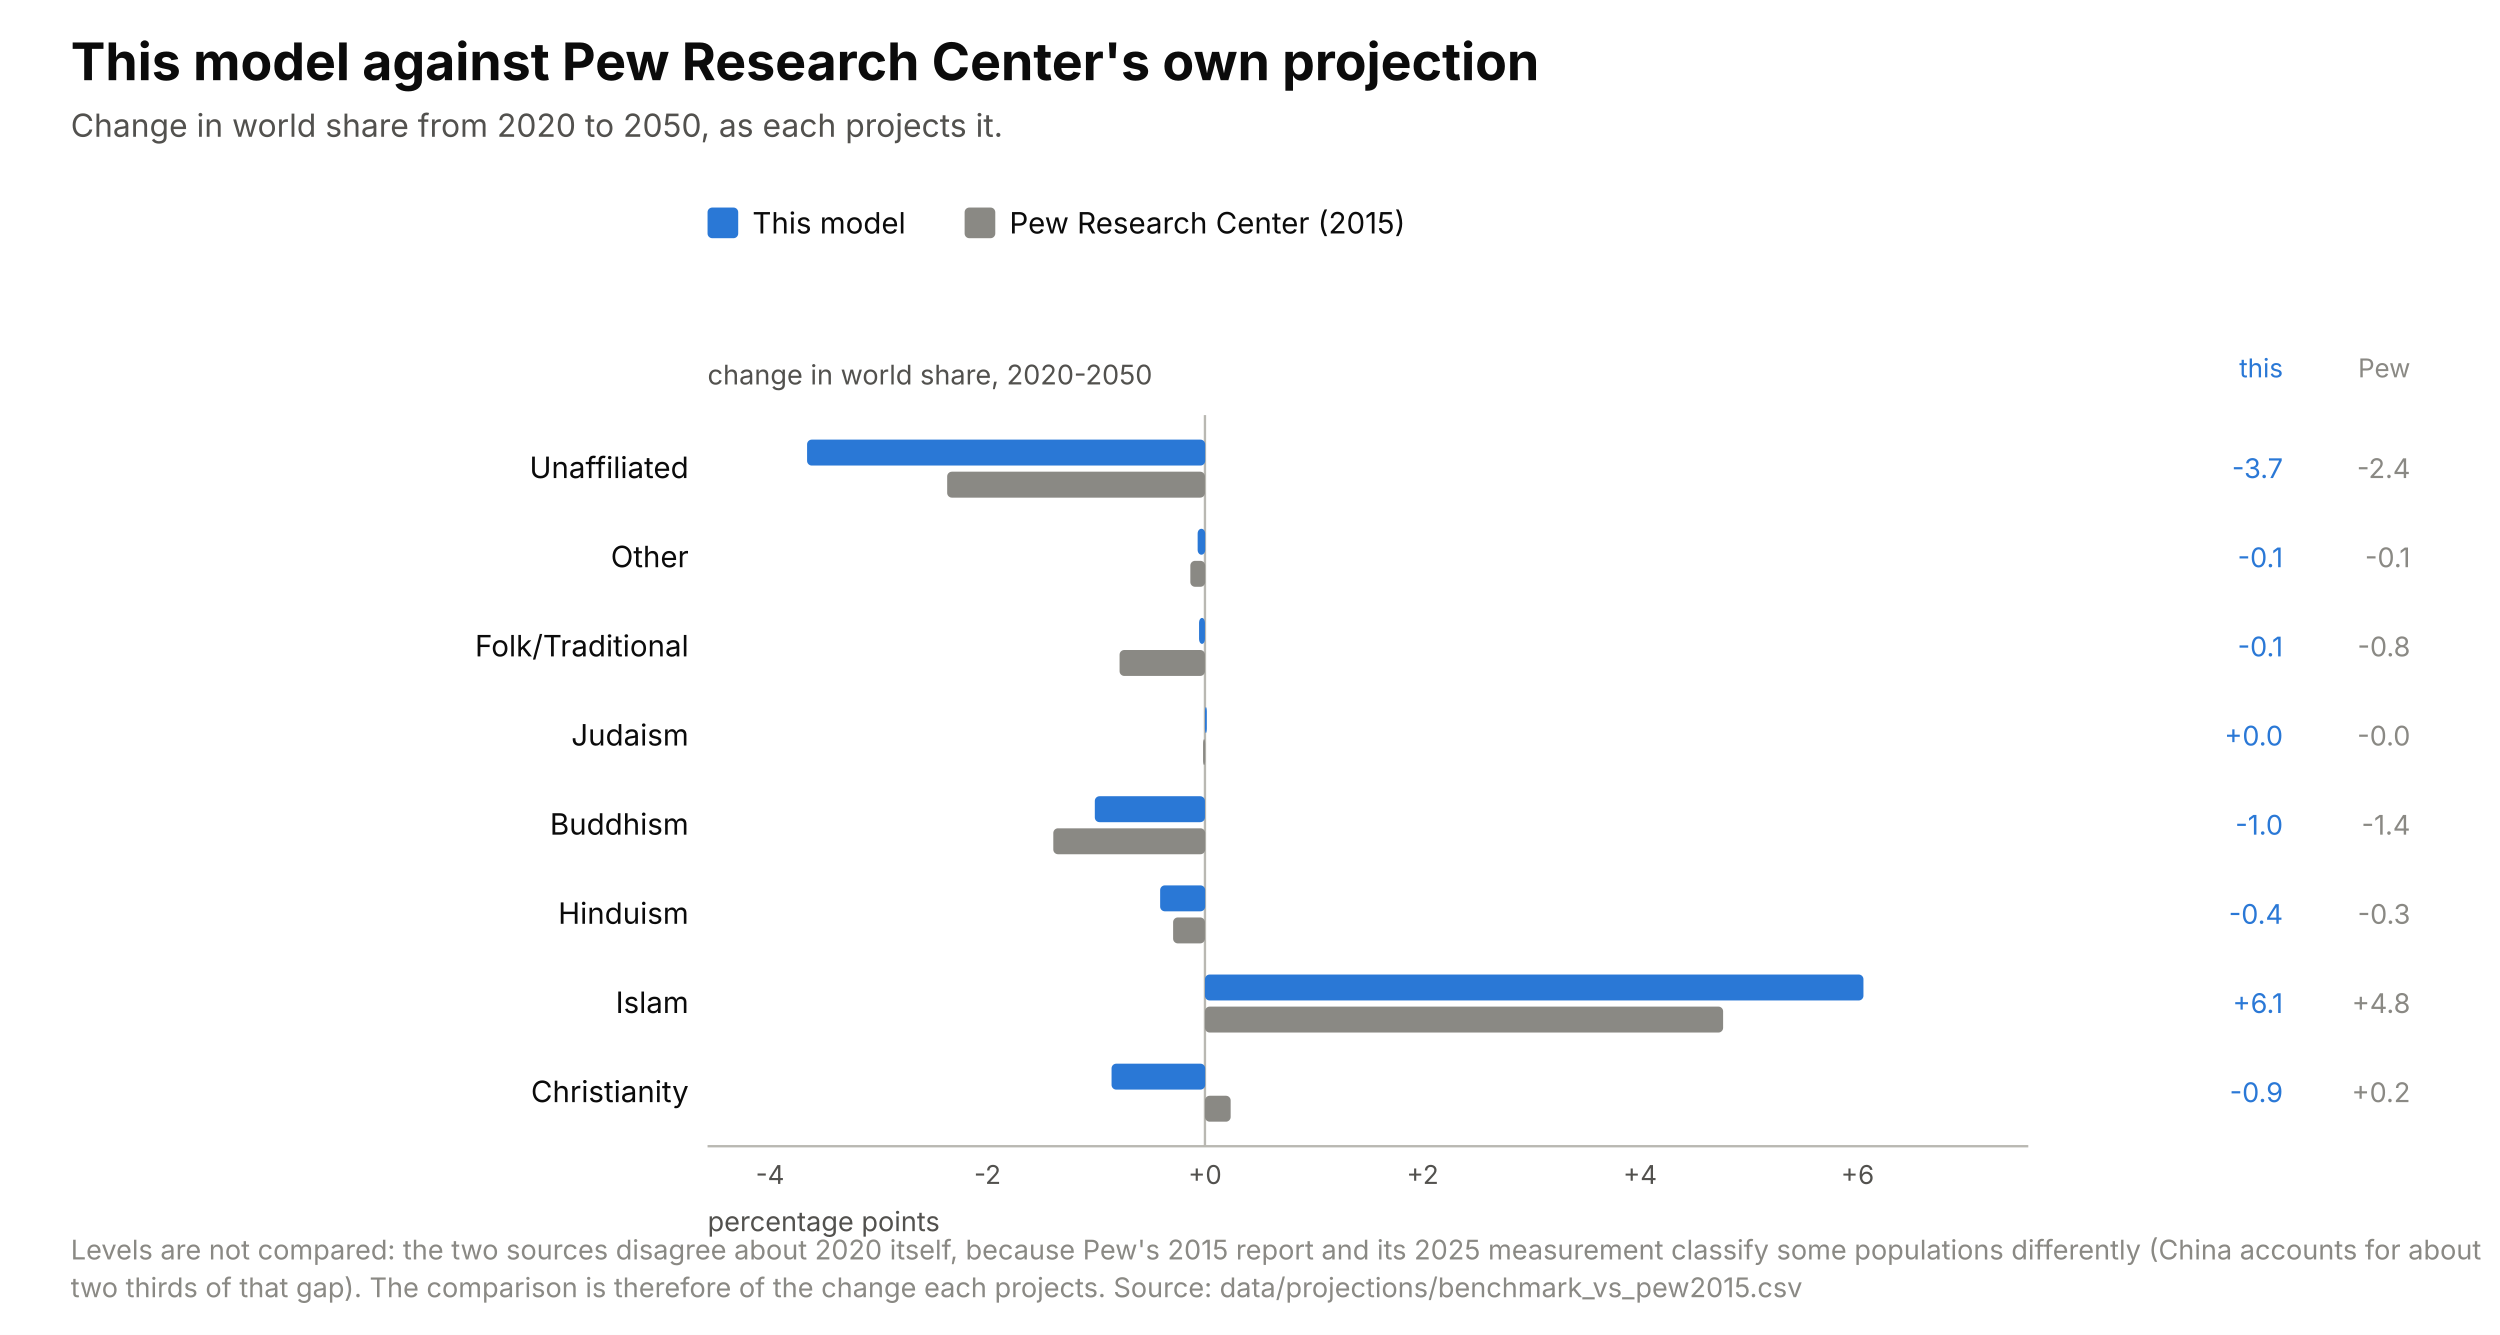
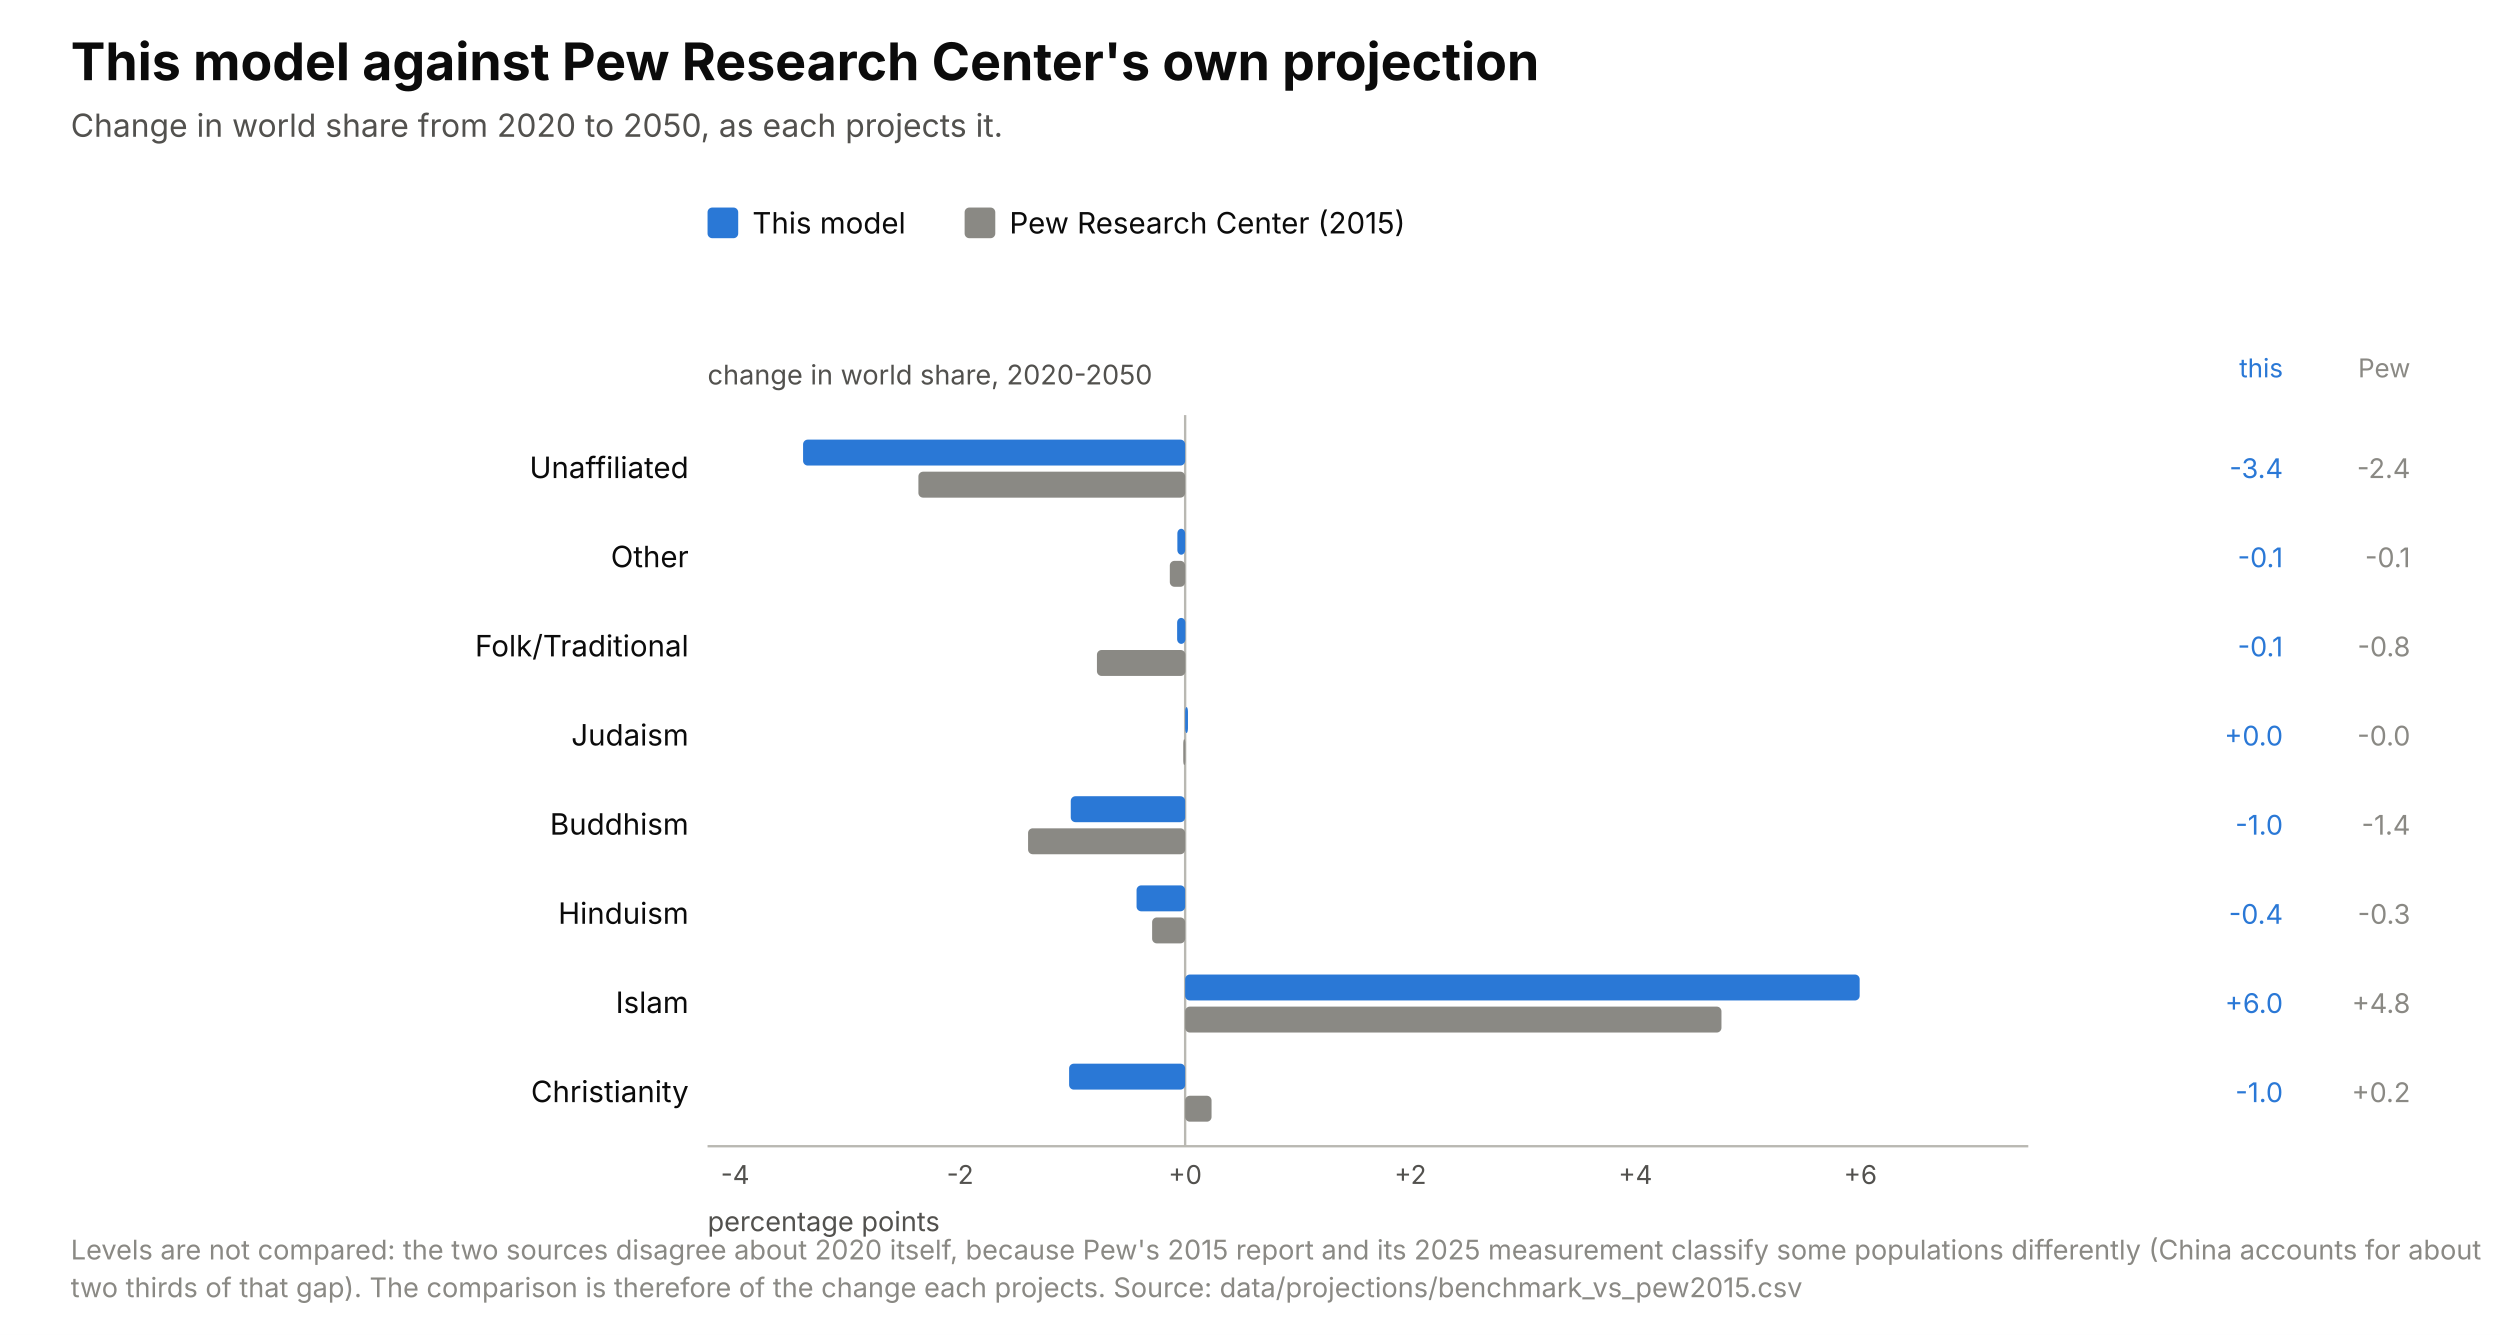
<svg xmlns="http://www.w3.org/2000/svg" viewBox="0 0 1060 566" role="img" font-family="system-ui,-apple-system,Segoe UI,sans-serif">
  <rect width="100%" height="100%" fill="#ffffff" />
  <text x="30" y="34" font-size="22" font-weight="700" fill="#0b0b0b">This model against Pew Research Center's own projection</text>
  <text x="30" y="58" font-size="13.5" fill="#52514e">Change in world share from 2020 to 2050, as each projects it.</text>
  <rect x="300.0" y="88.0" width="13" height="13" rx="2" fill="#2a78d6" />
  <text x="319.0" y="99.0" font-size="12.5" fill="#0b0b0b" text-anchor="start">This model</text>
  <rect x="409.0" y="88.0" width="13" height="13" rx="2" fill="#8a8984" />
  <text x="428.0" y="99.0" font-size="12.5" fill="#0b0b0b" text-anchor="start">Pew Research Center (2015)</text>
  <text x="968.0" y="160.0" font-size="11" fill="#2a78d6" text-anchor="end">this</text>
  <text x="1022.0" y="160.0" font-size="11" fill="#8a8984" text-anchor="end">Pew</text>
  <text x="300.0" y="163.0" font-size="11.5" fill="#52514e" text-anchor="start">change in world share, 2020-2050</text>
-   <text x="326.5" y="502.0" font-size="11" fill="#52514e" text-anchor="middle">-4</text>
-   <text x="418.7" y="502.0" font-size="11" fill="#52514e" text-anchor="middle">-2</text>
-   <text x="510.9" y="502.0" font-size="11" fill="#52514e" text-anchor="middle">+0</text>
-   <text x="603.2" y="502.0" font-size="11" fill="#52514e" text-anchor="middle">+2</text>
-   <text x="695.4" y="502.0" font-size="11" fill="#52514e" text-anchor="middle">+4</text>
-   <text x="787.6" y="502.0" font-size="11" fill="#52514e" text-anchor="middle">+6</text>
-   <line x1="510.9" y1="176.0" x2="510.9" y2="486.0" stroke="#b9b8b2" stroke-width="1" />
+   <text x="311.7" y="502.0" font-size="11" fill="#52514e" text-anchor="middle">-4</text>
+   <text x="407.1" y="502.0" font-size="11" fill="#52514e" text-anchor="middle">-2</text>
+   <text x="502.5" y="502.0" font-size="11" fill="#52514e" text-anchor="middle">+0</text>
+   <text x="598.0" y="502.0" font-size="11" fill="#52514e" text-anchor="middle">+2</text>
+   <text x="693.4" y="502.0" font-size="11" fill="#52514e" text-anchor="middle">+4</text>
+   <text x="788.8" y="502.0" font-size="11" fill="#52514e" text-anchor="middle">+6</text>
+   <line x1="502.5" y1="176.0" x2="502.5" y2="486.0" stroke="#b9b8b2" stroke-width="1" />
  <line x1="300.0" y1="486.0" x2="860.0" y2="486.0" stroke="#b9b8b2" stroke-width="1" />
-   <rect x="471.3" y="451.0" width="39.7" height="11" rx="2" fill="#2a78d6" />
-   <rect x="510.9" y="464.6" width="10.9" height="11" rx="2" fill="#8a8984" />
+   <rect x="453.3" y="451.0" width="49.2" height="11" rx="2" fill="#2a78d6" />
+   <rect x="502.5" y="464.6" width="11.2" height="11" rx="2" fill="#8a8984" />
  <text x="292.0" y="467.3" font-size="12.5" fill="#0b0b0b" text-anchor="end">Christianity</text>
-   <text x="968.0" y="467.3" font-size="11.5" fill="#2a78d6" text-anchor="end">-0.9</text>
+   <text x="968.0" y="467.3" font-size="11.5" fill="#2a78d6" text-anchor="end">-1.0</text>
  <text x="1022.0" y="467.3" font-size="11.5" fill="#8a8984" text-anchor="end">+0.2</text>
-   <rect x="510.9" y="413.2" width="279.2" height="11" rx="2" fill="#2a78d6" />
-   <rect x="510.9" y="426.8" width="219.7" height="11" rx="2" fill="#8a8984" />
+   <rect x="502.5" y="413.2" width="286.0" height="11" rx="2" fill="#2a78d6" />
+   <rect x="502.5" y="426.8" width="227.4" height="11" rx="2" fill="#8a8984" />
  <text x="292.0" y="429.5" font-size="12.5" fill="#0b0b0b" text-anchor="end">Islam</text>
-   <text x="968.0" y="429.5" font-size="11.5" fill="#2a78d6" text-anchor="end">+6.1</text>
+   <text x="968.0" y="429.5" font-size="11.5" fill="#2a78d6" text-anchor="end">+6.0</text>
  <text x="1022.0" y="429.5" font-size="11.5" fill="#8a8984" text-anchor="end">+4.8</text>
-   <rect x="491.9" y="375.4" width="19.1" height="11" rx="2" fill="#2a78d6" />
-   <rect x="497.4" y="389.0" width="13.5" height="11" rx="2" fill="#8a8984" />
+   <rect x="481.9" y="375.4" width="20.6" height="11" rx="2" fill="#2a78d6" />
+   <rect x="488.5" y="389.0" width="14.0" height="11" rx="2" fill="#8a8984" />
  <text x="292.0" y="391.7" font-size="12.5" fill="#0b0b0b" text-anchor="end">Hinduism</text>
  <text x="968.0" y="391.7" font-size="11.5" fill="#2a78d6" text-anchor="end">-0.4</text>
  <text x="1022.0" y="391.7" font-size="11.5" fill="#8a8984" text-anchor="end">-0.3</text>
-   <rect x="464.2" y="337.6" width="46.7" height="11" rx="2" fill="#2a78d6" />
-   <rect x="446.6" y="351.2" width="64.4" height="11" rx="2" fill="#8a8984" />
+   <rect x="454.0" y="337.6" width="48.5" height="11" rx="2" fill="#2a78d6" />
+   <rect x="435.9" y="351.2" width="66.6" height="11" rx="2" fill="#8a8984" />
  <text x="292.0" y="353.9" font-size="12.5" fill="#0b0b0b" text-anchor="end">Buddhism</text>
  <text x="968.0" y="353.9" font-size="11.5" fill="#2a78d6" text-anchor="end">-1.0</text>
  <text x="1022.0" y="353.9" font-size="11.5" fill="#8a8984" text-anchor="end">-1.4</text>
-   <rect x="510.9" y="299.8" width="0.8" height="11" rx="2" fill="#2a78d6" />
-   <rect x="510.1" y="313.4" width="0.9" height="11" rx="2" fill="#8a8984" />
+   <rect x="502.5" y="299.8" width="1.2" height="11" rx="2" fill="#2a78d6" />
+   <rect x="501.7" y="313.4" width="0.9" height="11" rx="2" fill="#8a8984" />
  <text x="292.0" y="316.1" font-size="12.5" fill="#0b0b0b" text-anchor="end">Judaism</text>
  <text x="968.0" y="316.1" font-size="11.5" fill="#2a78d6" text-anchor="end">+0.0</text>
  <text x="1022.0" y="316.1" font-size="11.5" fill="#8a8984" text-anchor="end">-0.0</text>
-   <rect x="508.4" y="262.0" width="2.5" height="11" rx="2" fill="#2a78d6" />
-   <rect x="474.7" y="275.6" width="36.2" height="11" rx="2" fill="#8a8984" />
+   <rect x="499.1" y="262.0" width="3.5" height="11" rx="2" fill="#2a78d6" />
+   <rect x="465.1" y="275.6" width="37.5" height="11" rx="2" fill="#8a8984" />
  <text x="292.0" y="278.3" font-size="12.5" fill="#0b0b0b" text-anchor="end">Folk/Traditional</text>
  <text x="968.0" y="278.3" font-size="11.5" fill="#2a78d6" text-anchor="end">-0.1</text>
  <text x="1022.0" y="278.3" font-size="11.5" fill="#8a8984" text-anchor="end">-0.8</text>
-   <rect x="507.8" y="224.2" width="3.2" height="11" rx="2" fill="#2a78d6" />
-   <rect x="504.7" y="237.8" width="6.3" height="11" rx="2" fill="#8a8984" />
+   <rect x="499.2" y="224.2" width="3.3" height="11" rx="2" fill="#2a78d6" />
+   <rect x="496.0" y="237.8" width="6.5" height="11" rx="2" fill="#8a8984" />
  <text x="292.0" y="240.5" font-size="12.5" fill="#0b0b0b" text-anchor="end">Other</text>
  <text x="968.0" y="240.5" font-size="11.5" fill="#2a78d6" text-anchor="end">-0.1</text>
  <text x="1022.0" y="240.5" font-size="11.5" fill="#8a8984" text-anchor="end">-0.1</text>
-   <rect x="342.2" y="186.4" width="168.8" height="11" rx="2" fill="#2a78d6" />
-   <rect x="401.6" y="200.0" width="109.3" height="11" rx="2" fill="#8a8984" />
+   <rect x="340.5" y="186.4" width="162.0" height="11" rx="2" fill="#2a78d6" />
+   <rect x="389.4" y="200.0" width="113.1" height="11" rx="2" fill="#8a8984" />
  <text x="292.0" y="202.7" font-size="12.5" fill="#0b0b0b" text-anchor="end">Unaffiliated</text>
-   <text x="968.0" y="202.7" font-size="11.5" fill="#2a78d6" text-anchor="end">-3.7</text>
+   <text x="968.0" y="202.7" font-size="11.5" fill="#2a78d6" text-anchor="end">-3.4</text>
  <text x="1022.0" y="202.7" font-size="11.5" fill="#8a8984" text-anchor="end">-2.4</text>
  <text x="300.0" y="522.0" font-size="11.5" fill="#52514e" text-anchor="start">percentage points</text>
  <text x="30.0" y="534.0" font-size="11.5" fill="#8a8984" text-anchor="start">Levels are not compared: the two sources disagree about 2020 itself, because Pew's 2015 report and its 2025 measurement classify some populations differently (China accounts for about</text>
  <text x="30.0" y="550.0" font-size="11.5" fill="#8a8984" text-anchor="start">two thirds of that gap). The comparison is therefore of the change each projects. Source: data/projections/benchmark_vs_pew2015.csv</text>
</svg>
